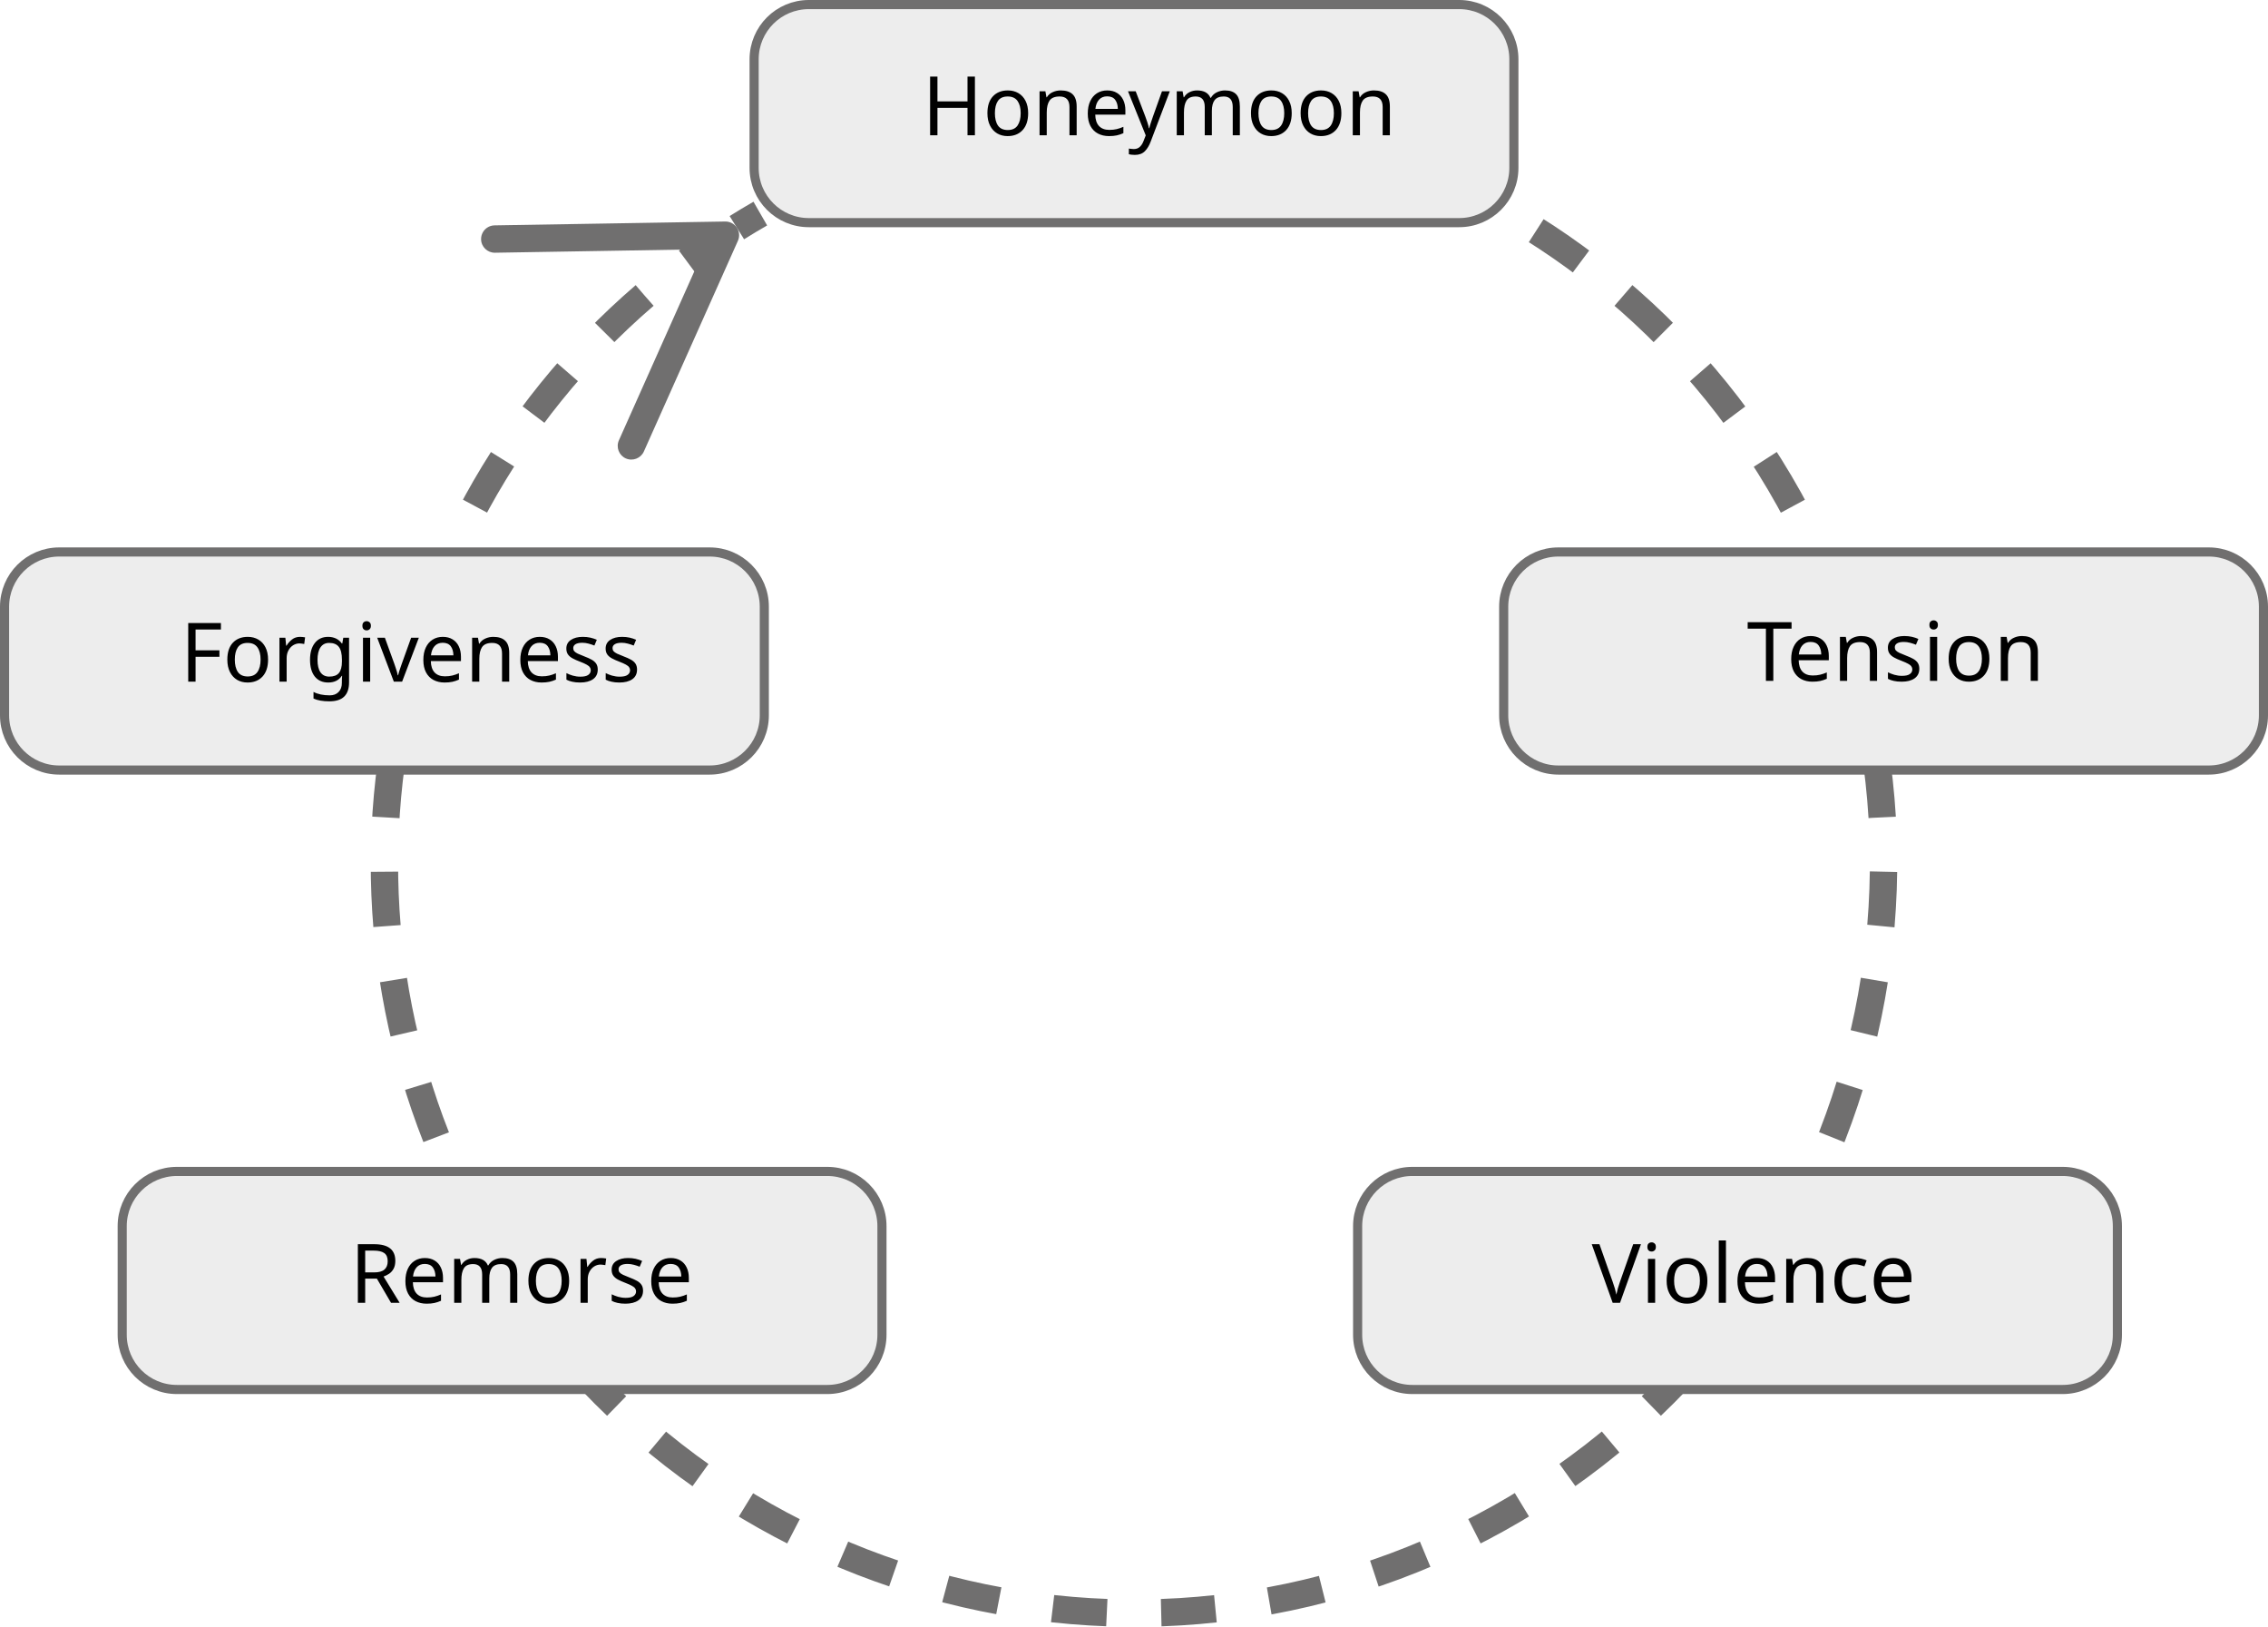
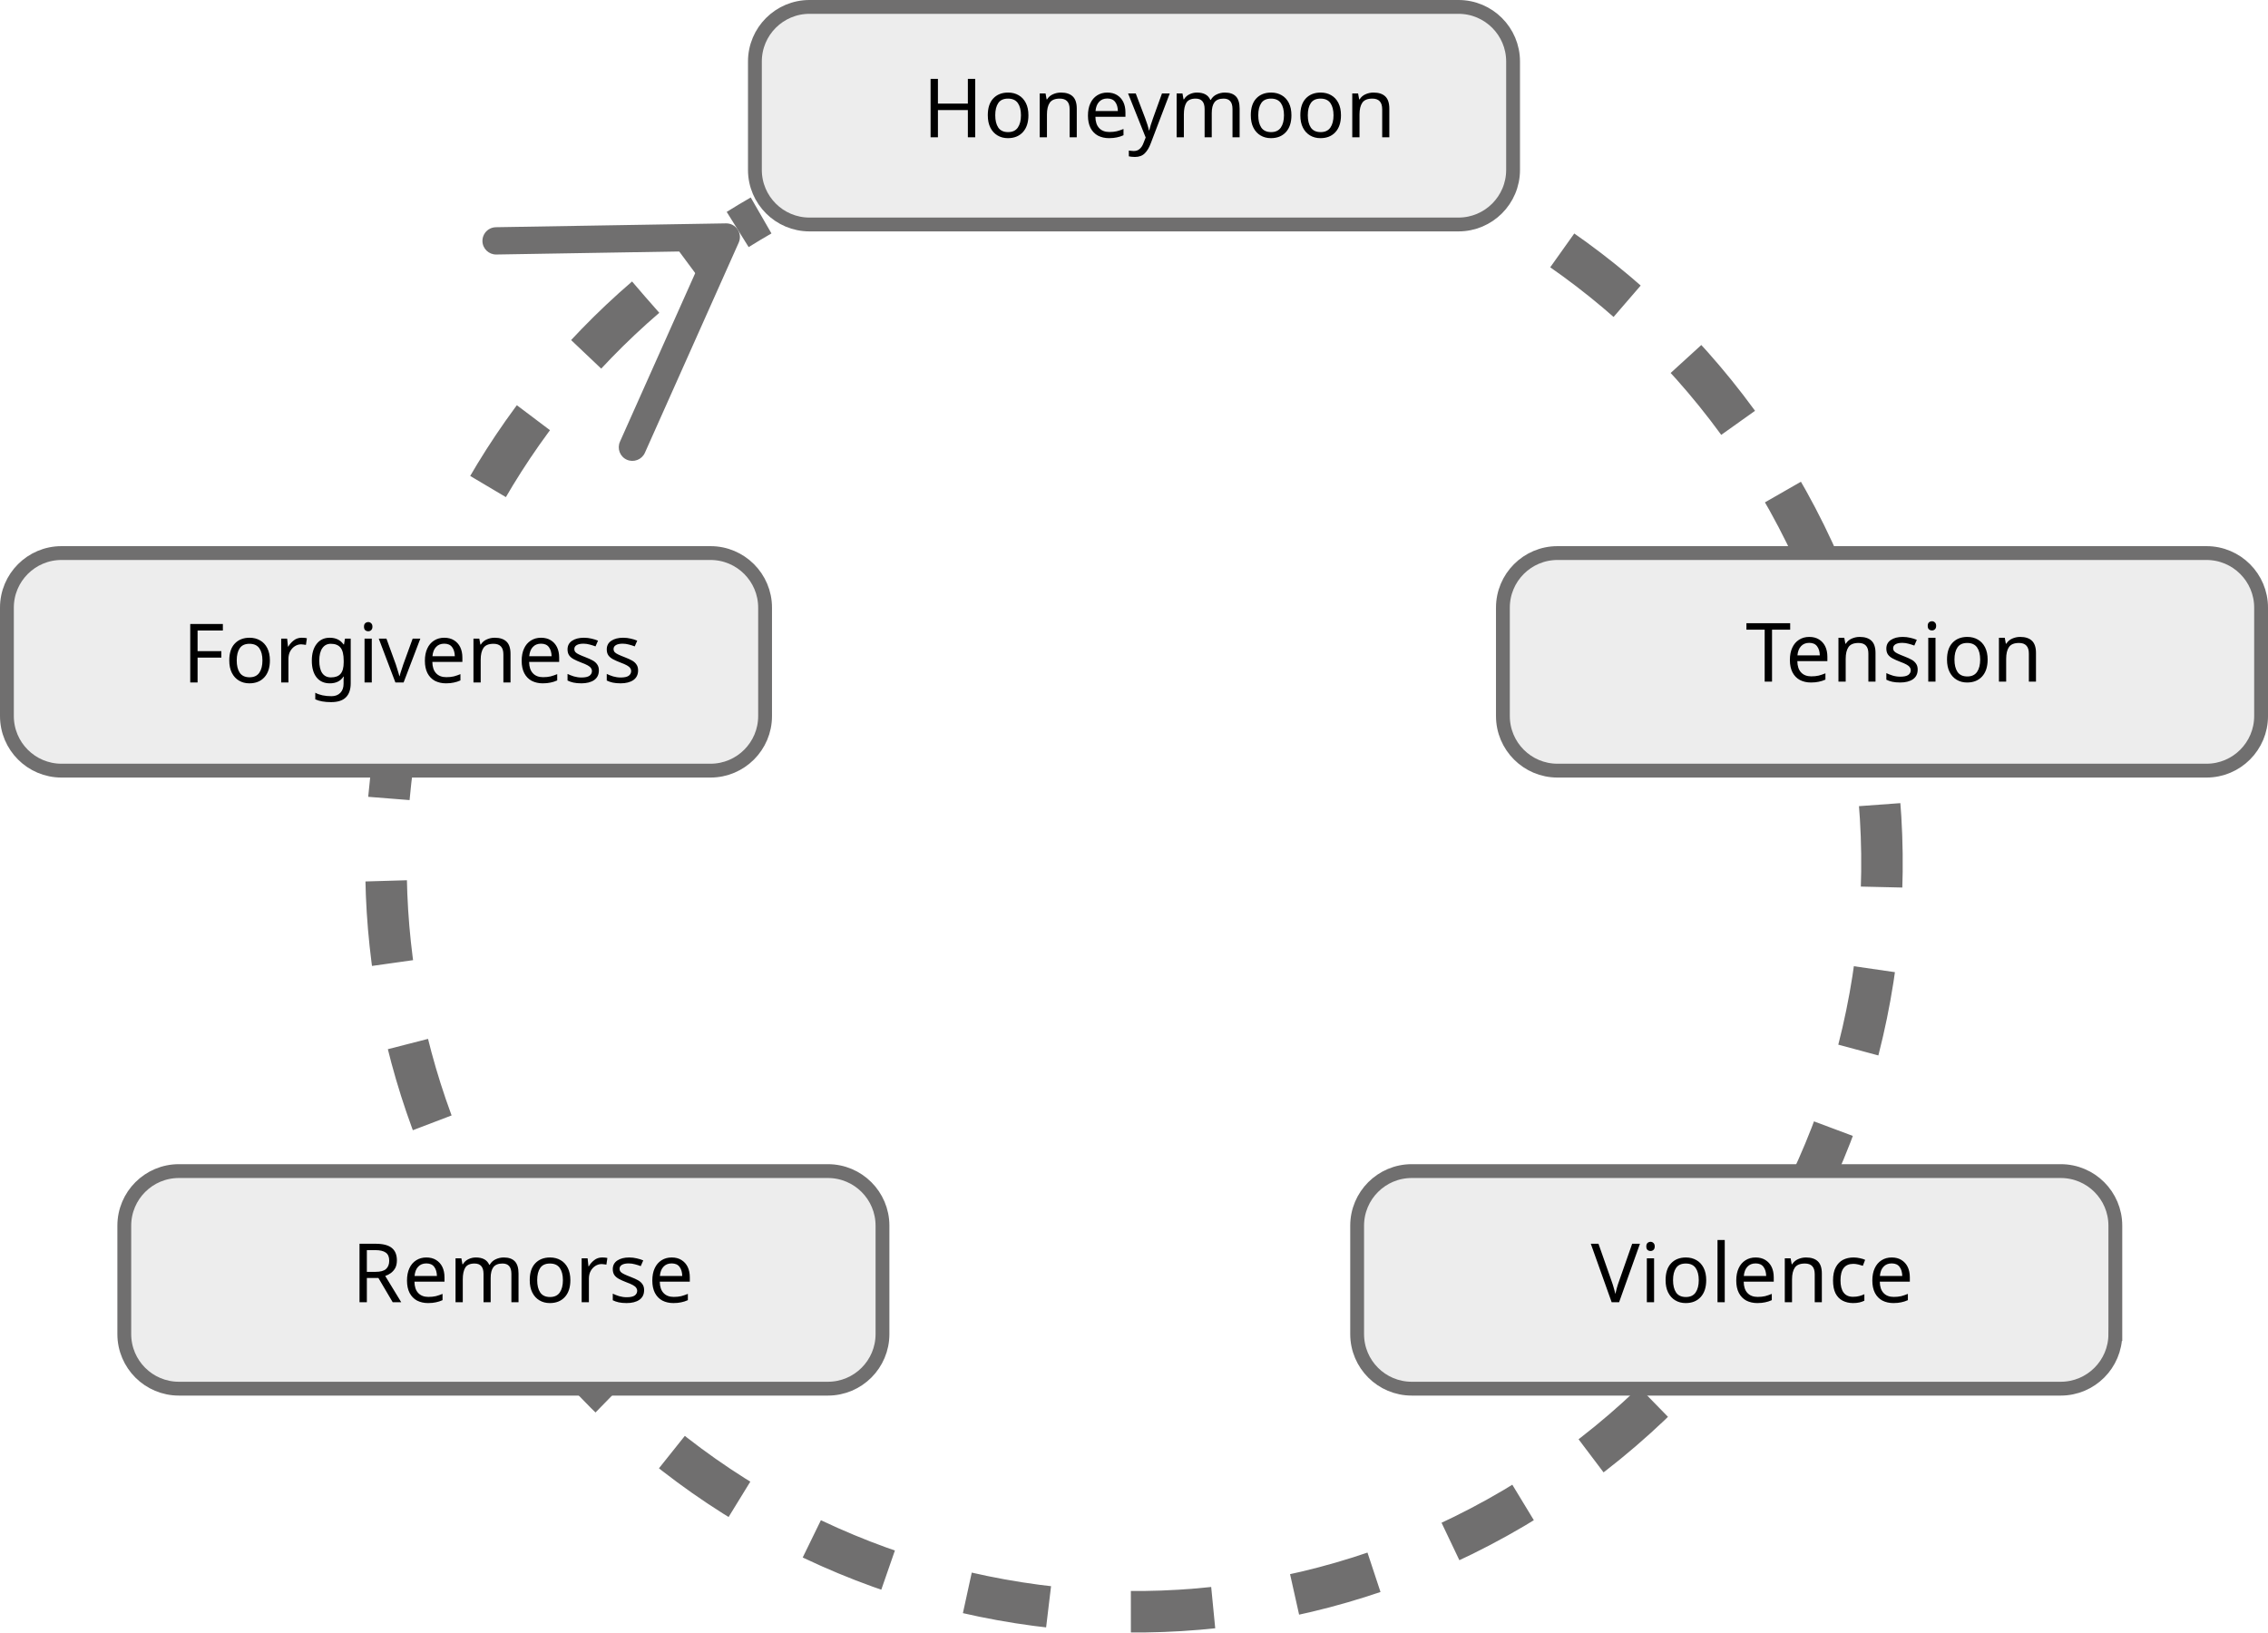
- <svg xmlns="http://www.w3.org/2000/svg" version="1.1" id="Layer_1" x="0px" y="0px" width="497.53px" height="356.788px" viewBox="0 0 497.53 356.788" enable-background="new 0 0 497.53 356.788" xml:space="preserve">
+ <svg xmlns="http://www.w3.org/2000/svg" version="1.1" id="Layer_1" x="0px" y="0px" width="327.984px" height="236.083px" viewBox="84.773 60.353 327.984 236.083" enable-background="new 84.773 60.353 327.984 236.083" xml:space="preserve">
  <g>
    <g>
-       <path fill="none" stroke="#706F6F" stroke-width="6" stroke-miterlimit="10" d="M155.606,53.883    c-1.655,1.137-3.284,2.299-4.885,3.485" />
-       <path fill="none" stroke="#706F6F" stroke-width="6" stroke-miterlimit="10" stroke-dasharray="11.928,11.928" d="    M141.401,64.813C80.875,116.86,65.734,206.7,109.336,276.481c48.116,77.003,149.549,100.419,226.551,52.303    c77.005-48.117,100.421-149.547,52.306-226.549C342.206,28.64,247.524,3.991,172.009,43.955" />
-       <path fill="none" stroke="#706F6F" stroke-width="6" stroke-miterlimit="10" d="M166.788,46.84    c-1.727,0.995-3.442,2.024-5.146,3.088" />
      <g>
-         <path fill="#706F6F" d="M106.884,49.922c-0.826,0.546-1.364,1.491-1.349,2.555c0.026,1.655,1.394,2.977,3.051,2.95l45.894-0.767     l-18.713,41.913c-0.675,1.513,0.004,3.291,1.516,3.963s3.292-0.019,3.963-1.516l20.633-46.214     c0.417-0.936,0.329-2.022-0.236-2.877s-1.529-1.363-2.554-1.347l-50.604,0.845C107.895,49.437,107.344,49.618,106.884,49.922     C106.058,50.468,107.344,49.618,106.884,49.922z" />
+         <path fill="none" stroke="#706F6F" stroke-width="6" stroke-miterlimit="10" d="M187.48,96.142     c-1.088,0.748-2.161,1.513-3.213,2.293" />
+         <path fill="none" stroke="#706F6F" stroke-width="6" stroke-miterlimit="10" stroke-dasharray="11.928,11.928" d="     M178.135,103.333c-39.816,34.239-49.777,93.341-21.094,139.246c31.653,50.655,98.38,66.061,149.037,34.407     s66.062-98.379,34.409-149.035c-30.252-48.415-92.539-64.63-142.217-38.339" />
+         <path fill="none" stroke="#706F6F" stroke-width="6" stroke-miterlimit="10" d="M194.837,91.509     c-1.137,0.655-2.265,1.332-3.386,2.031" />
+         <g>
+           <path fill="#706F6F" d="M155.428,93.537c-0.543,0.359-0.897,0.981-0.888,1.681c0.018,1.089,0.917,1.958,2.007,1.94l30.191-0.504      l-12.311,27.573c-0.444,0.996,0.002,2.166,0.997,2.607c0.994,0.441,2.166-0.014,2.607-0.998l13.573-30.402      c0.273-0.616,0.216-1.33-0.156-1.893c-0.371-0.562-1.006-0.896-1.68-0.886l-33.291,0.556      C156.094,93.217,155.731,93.336,155.428,93.537C154.885,93.896,155.731,93.336,155.428,93.537z" />
+         </g>
      </g>
    </g>
+     <path fill="#EDEDED" stroke="#706F6F" stroke-width="2" stroke-miterlimit="10" d="M303.585,84.921   c0,4.359-3.534,7.894-7.894,7.894h-93.854c-4.358,0-7.894-3.535-7.894-7.894V69.247c0-4.359,3.535-7.894,7.894-7.894h93.854   c4.358,0,7.894,3.535,7.894,7.894V84.921z" />
+     <text transform="matrix(1 0 0 1 218.1921 80.207)" font-family="'SourceSansPro-Regular'" font-size="11.841">Honeymoon</text>
+     <path fill="#EDEDED" stroke="#706F6F" stroke-width="2" stroke-miterlimit="10" d="M411.758,163.9c0,4.36-3.535,7.895-7.896,7.895   h-93.854c-4.358,0-7.894-3.534-7.894-7.895v-15.674c0-4.358,3.534-7.894,7.894-7.894h93.854c4.359,0,7.896,3.535,7.896,7.894V163.9   z" />
+     <path fill="#EDEDED" stroke="#706F6F" stroke-width="2" stroke-miterlimit="10" d="M195.415,163.9c0,4.36-3.535,7.895-7.894,7.895   H93.667c-4.358,0-7.894-3.534-7.894-7.895v-15.674c0-4.358,3.535-7.894,7.894-7.894h93.854c4.358,0,7.894,3.535,7.894,7.894V163.9z   " />
+     <path fill="#EDEDED" stroke="#706F6F" stroke-width="2" stroke-miterlimit="10" d="M390.679,253.273   c0,4.36-3.535,7.896-7.896,7.896H288.93c-4.36,0-7.896-3.534-7.896-7.896V237.6c0-4.358,3.534-7.895,7.896-7.895h93.854   c4.359,0,7.896,3.535,7.896,7.895V253.273z" />
+     <path fill="#EDEDED" stroke="#706F6F" stroke-width="2" stroke-miterlimit="10" d="M212.392,253.273   c0,4.36-3.535,7.896-7.895,7.896h-93.854c-4.36,0-7.896-3.534-7.896-7.896V237.6c0-4.358,3.535-7.895,7.896-7.895h93.854   c4.359,0,7.895,3.535,7.895,7.895V253.273z" />
+     <text transform="matrix(1 0 0 1 337.2048 158.9258)" font-family="'SourceSansPro-Regular'" font-size="11.841">Tension</text>
+     <text transform="matrix(1 0 0 1 314.824 248.665)" font-family="'SourceSansPro-Regular'" font-size="11.841">Violence</text>
+     <text transform="matrix(1 0 0 1 135.6072 248.665)" font-family="'SourceSansPro-Regular'" font-size="11.841">Remorse</text>
+     <text transform="matrix(1 0 0 1 111.1277 159.0449)" font-family="'SourceSansPro-Regular'" font-size="11.841">Forgiveness</text>
  </g>
-   <path fill="#EDEDED" stroke="#706F6F" stroke-width="2" stroke-miterlimit="10" d="M332.098,36.826c0,6.627-5.373,12-12,12H177.431  c-6.627,0-12-5.373-12-12V13c0-6.627,5.373-12,12-12h142.667c6.627,0,12,5.373,12,12V36.826z" />
-   <text transform="matrix(1 0 0 1 202.2891 29.6602)" font-family="'SourceSansPro-Regular'" font-size="18">Honeymoon</text>
-   <path fill="#EDEDED" stroke="#706F6F" stroke-width="2" stroke-miterlimit="10" d="M496.53,156.884c0,6.628-5.373,12-12,12H341.863  c-6.627,0-12-5.372-12-12v-23.826c0-6.627,5.373-12,12-12H484.53c6.627,0,12,5.373,12,12V156.884z" />
-   <path fill="#EDEDED" stroke="#706F6F" stroke-width="2" stroke-miterlimit="10" d="M167.667,156.884c0,6.628-5.373,12-12,12H13  c-6.627,0-12-5.372-12-12v-23.826c0-6.627,5.373-12,12-12h142.667c6.627,0,12,5.373,12,12V156.884z" />
-   <path fill="#EDEDED" stroke="#706F6F" stroke-width="2" stroke-miterlimit="10" d="M464.489,292.739c0,6.628-5.373,12-12,12H309.822  c-6.628,0-12-5.372-12-12v-23.825c0-6.628,5.372-12,12-12h142.667c6.627,0,12,5.372,12,12V292.739z" />
-   <path fill="#EDEDED" stroke="#706F6F" stroke-width="2" stroke-miterlimit="10" d="M193.475,292.739c0,6.628-5.373,12-12,12H38.808  c-6.627,0-12-5.372-12-12v-23.825c0-6.628,5.373-12,12-12h142.667c6.627,0,12,5.373,12,12V292.739z" />
-   <text transform="matrix(1 0 0 1 383.2002 149.3188)" font-family="'SourceSansPro-Regular'" font-size="18">Tension</text>
-   <text transform="matrix(1 0 0 1 349.1797 285.7329)" font-family="'SourceSansPro-Regular'" font-size="18">Violence</text>
-   <text transform="matrix(1 0 0 1 76.7524 285.7329)" font-family="'SourceSansPro-Regular'" font-size="18">Remorse</text>
-   <text transform="matrix(1 0 0 1 39.5415 149.501)" font-family="'SourceSansPro-Regular'" font-size="18">Forgiveness</text>
</svg>
